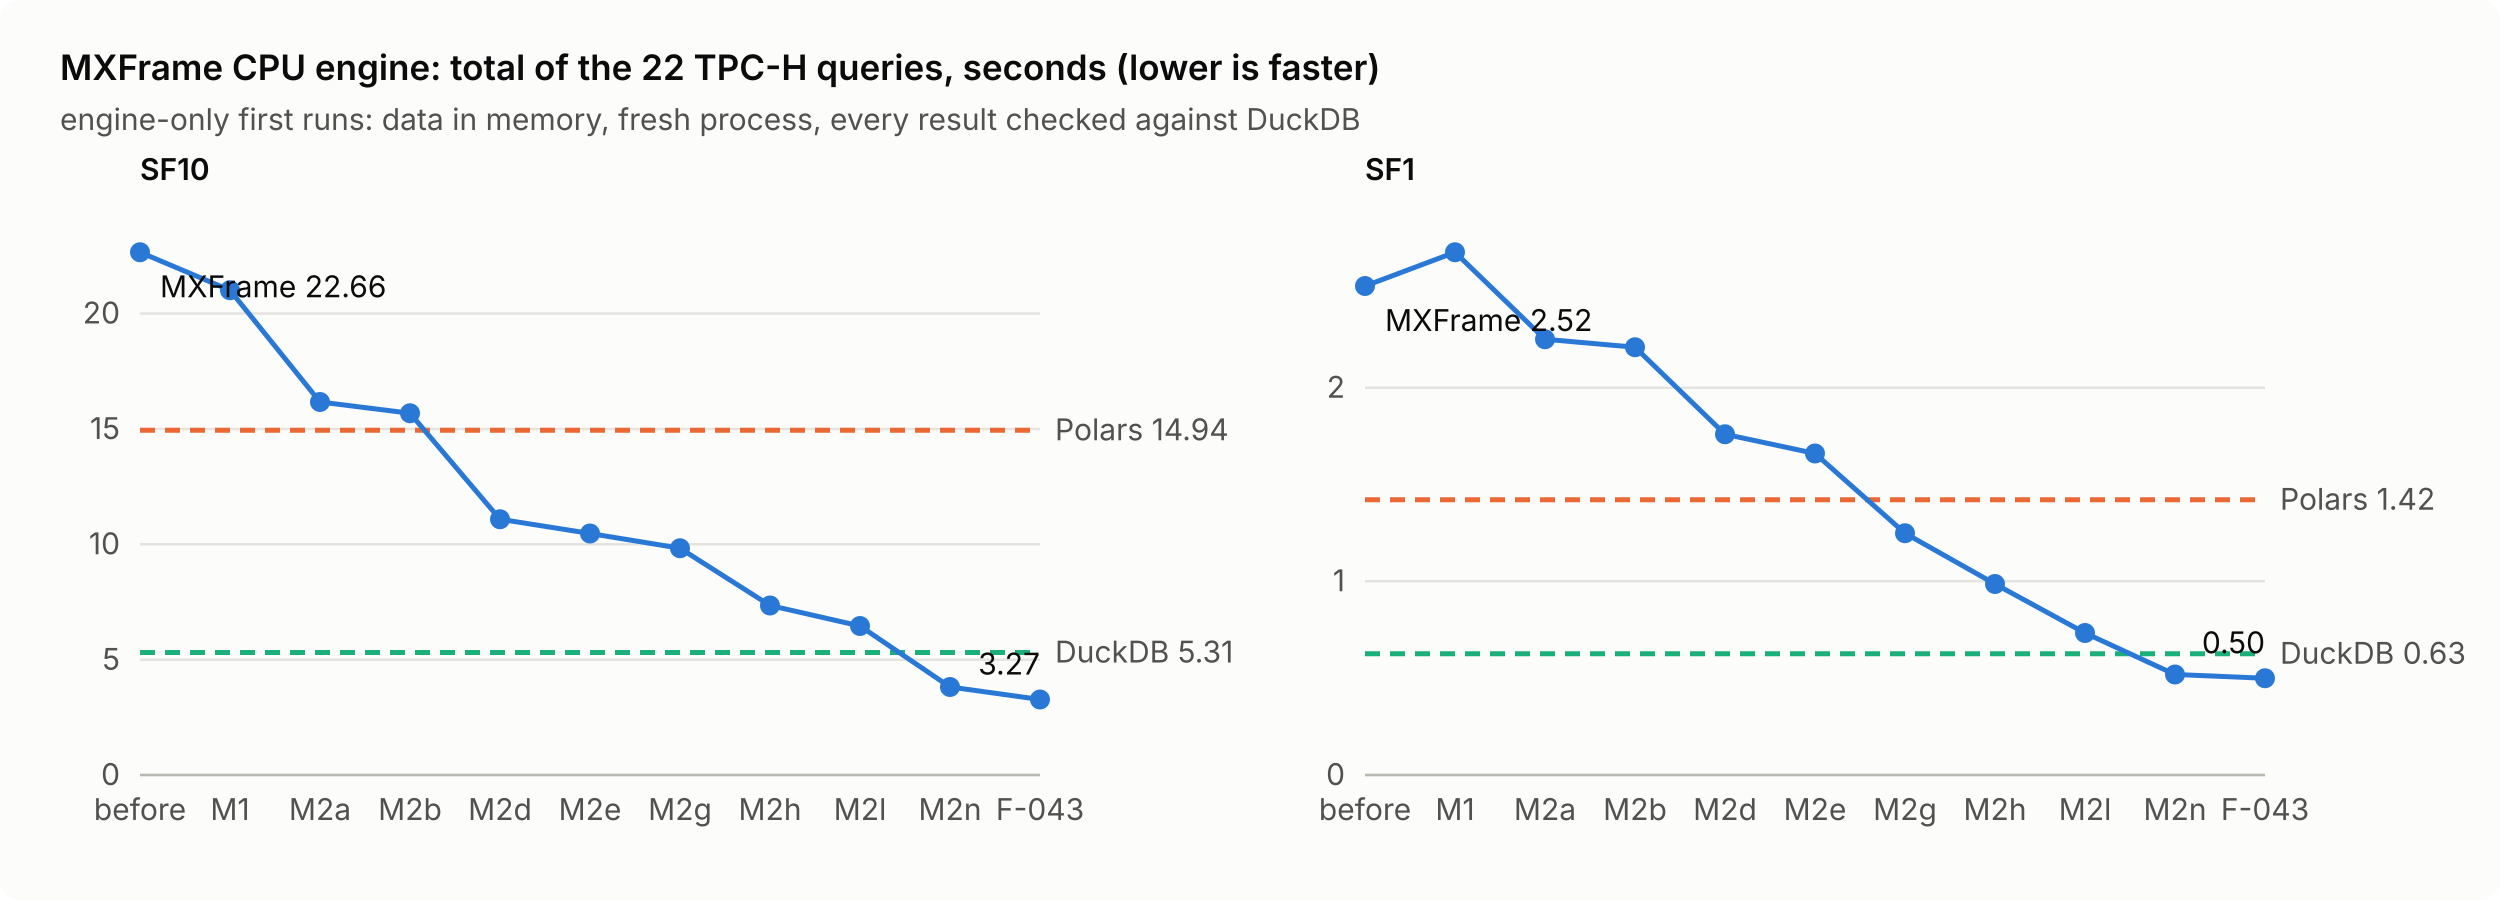
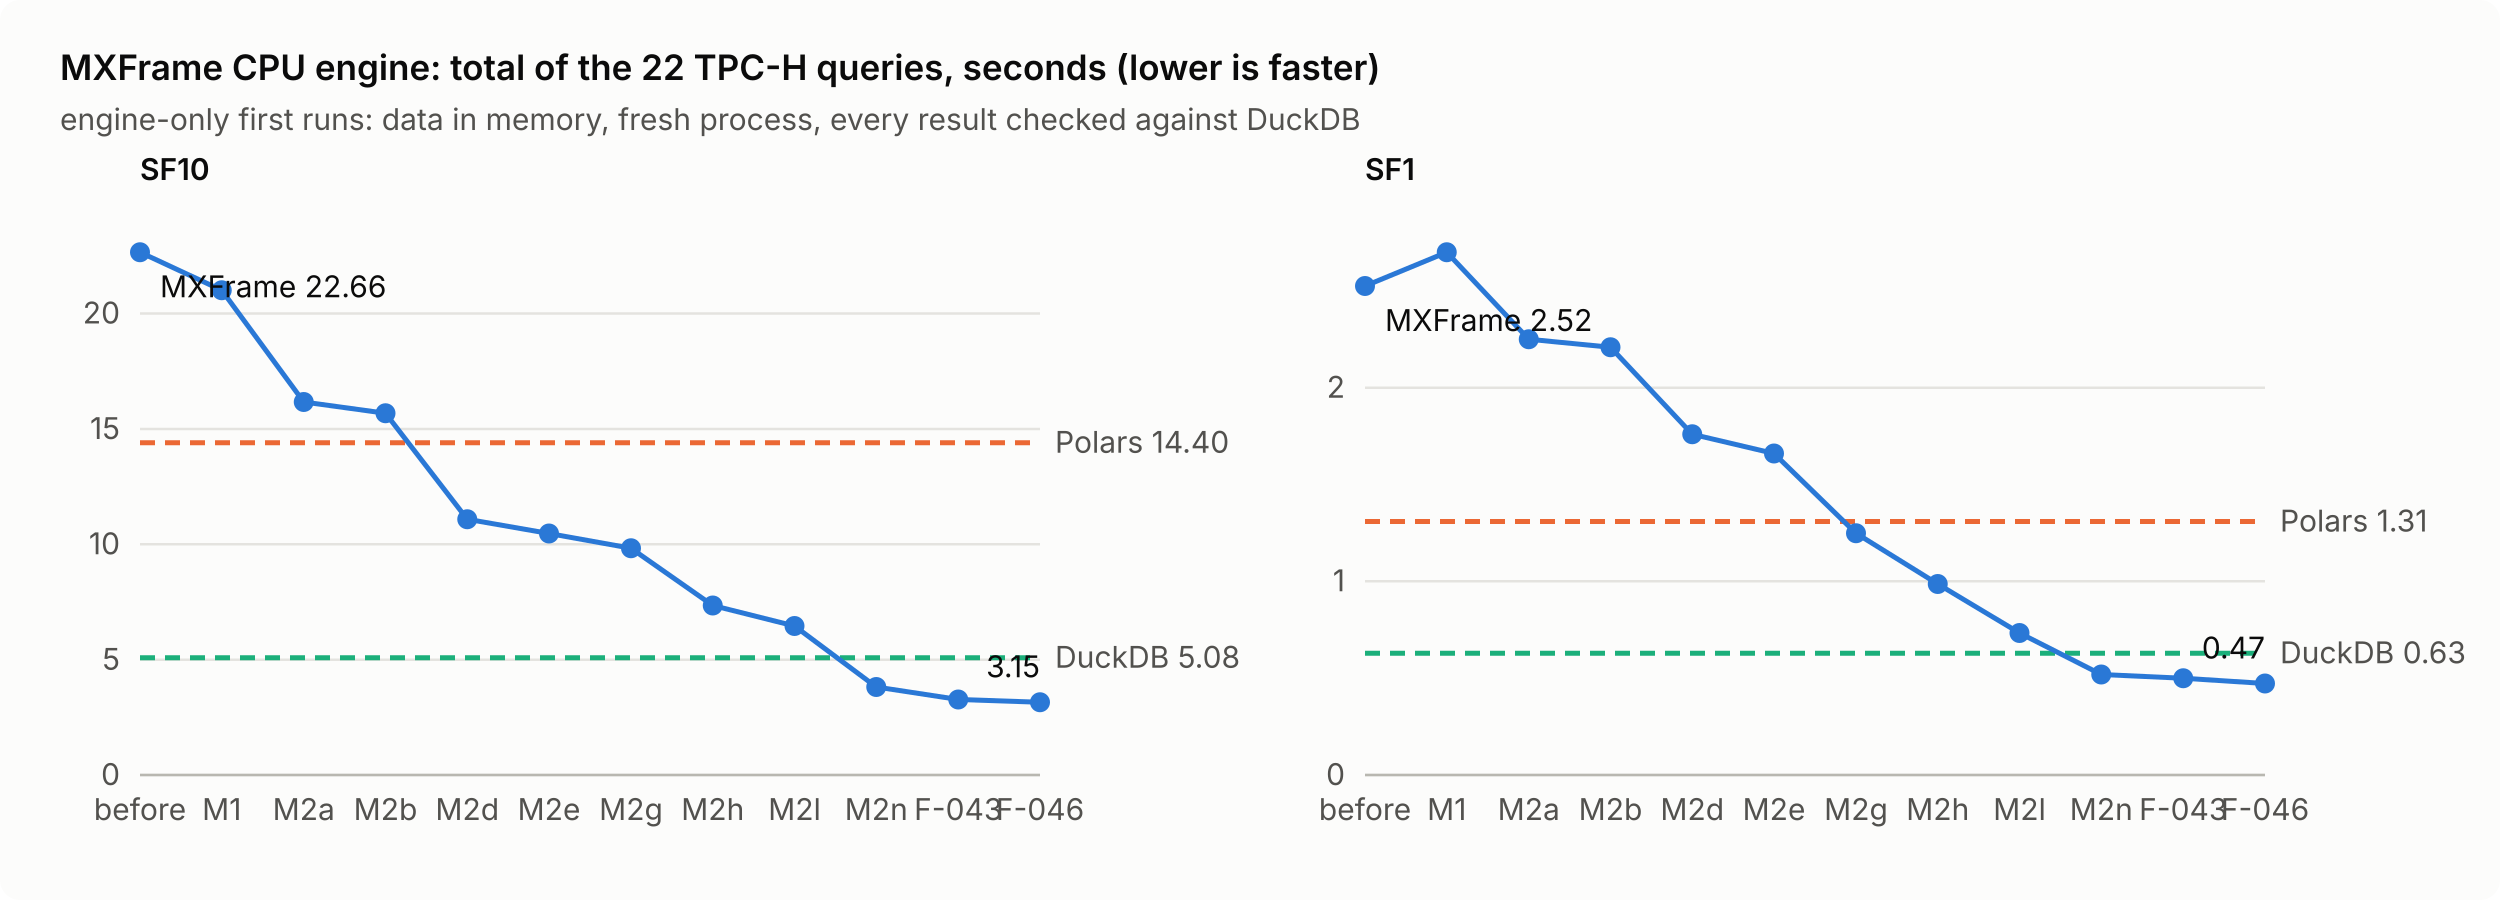
<svg xmlns="http://www.w3.org/2000/svg" width="1000" height="360" viewBox="0 0 1000 360" role="img" aria-label="MXFrame engine-only TPC-H total per milestone, against Polars and DuckDB">
  <style>
  .bg { fill: #fcfcfb } .t1 { fill: #0b0b0b } .t2 { fill: #52514e } .grid { stroke: #e4e3df }
  .axis { stroke: #b8b7b0 } .mx { stroke: #2a78d6; fill: #2a78d6 } .mxl { stroke: #2a78d6; fill: none } .pl { stroke: #eb6834 } .dk { stroke: #1baf7a }
  .fast { fill: #2a78d6 } .slow { fill: #e34948 } .mid { stroke: #8f8e88 }
  @media (prefers-color-scheme: dark) {
    .bg { fill: #1a1a19 } .t1 { fill: #f0efec } .t2 { fill: #c3c2b7 } .grid { stroke: #383835 }
    .axis { stroke: #5c5b57 } .mx { stroke: #3987e5; fill: #3987e5 } .mxl { stroke: #3987e5; fill: none } .pl { stroke: #d95926 } .dk { stroke: #199e70 }
    .fast { fill: #3987e5 } .slow { fill: #e66767 } .mid { stroke: #8f8e88 }
  }
  text { font-family: ui-sans-serif, system-ui, -apple-system, "Segoe UI", sans-serif; font-size: 12px }
  .title { font-size: 14px; font-weight: 600 }
</style>
  <rect class="bg" width="1000" height="360" rx="8" />
  <text class="t1 title" x="24" y="32">MXFrame CPU engine: total of the 22 TPC-H queries, seconds (lower is faster)</text>
  <text class="t2" x="24" y="52">engine-only first runs: data in memory, fresh process, every result checked against DuckDB</text>
  <text class="t1" x="56" y="72" font-weight="600">SF10</text>
  <line class="grid" x1="56" x2="416" y1="310.0" y2="310.0" />
  <text class="t2" x="48" y="314.0" text-anchor="end">0</text>
  <line class="grid" x1="56" x2="416" y1="263.9" y2="263.9" />
  <text class="t2" x="48" y="267.9" text-anchor="end">5</text>
  <line class="grid" x1="56" x2="416" y1="217.7" y2="217.7" />
  <text class="t2" x="48" y="221.7" text-anchor="end">10</text>
  <line class="grid" x1="56" x2="416" y1="171.6" y2="171.6" />
  <text class="t2" x="48" y="175.6" text-anchor="end">15</text>
  <line class="grid" x1="56" x2="416" y1="125.4" y2="125.4" />
  <text class="t2" x="48" y="129.4" text-anchor="end">20</text>
  <line class="axis" x1="56" x2="416" y1="310.0" y2="310.0" />
-   <line class="pl" stroke-width="2" stroke-dasharray="6 4" x1="56" x2="416" y1="172.1" y2="172.1" />
-   <text class="t2" x="422" y="176.1">Polars 14.94</text>
-   <line class="dk" stroke-width="2" stroke-dasharray="6 4" x1="56" x2="416" y1="261.0" y2="261.0" />
-   <text class="t2" x="422" y="265.0">DuckDB 5.31</text>
-   <path class="mxl" stroke-width="2" d="M56.0,100.9 L92.0,116.1 L128.0,160.8 L164.0,165.3 L200.0,207.7 L236.0,213.4 L272.0,219.3 L308.0,242.2 L344.0,250.4 L380.0,274.8 L416.0,279.8" />
+   <line class="pl" stroke-width="2" stroke-dasharray="6 4" x1="56" x2="416" y1="177.1" y2="177.1" />
+   <text class="t2" x="422" y="181.1">Polars 14.40</text>
+   <line class="dk" stroke-width="2" stroke-dasharray="6 4" x1="56" x2="416" y1="263.1" y2="263.1" />
+   <text class="t2" x="422" y="267.1">DuckDB 5.08</text>
+   <path class="mxl" stroke-width="2" d="M56.0,100.9 L88.7,116.1 L121.5,160.8 L154.2,165.3 L186.9,207.7 L219.6,213.4 L252.4,219.3 L285.1,242.2 L317.8,250.4 L350.5,274.8 L383.3,279.8 L416.0,280.9" />
  <circle class="mx" cx="56.0" cy="100.9" r="4" stroke-width="2" style="stroke: var(--bg, transparent)" />
  <text class="t2" x="56.0" y="328" text-anchor="middle">before</text>
-   <circle class="mx" cx="92.0" cy="116.1" r="4" stroke-width="2" style="stroke: var(--bg, transparent)" />
-   <text class="t2" x="92.0" y="328" text-anchor="middle">M1</text>
-   <circle class="mx" cx="128.0" cy="160.8" r="4" stroke-width="2" style="stroke: var(--bg, transparent)" />
-   <text class="t2" x="128.0" y="328" text-anchor="middle">M2a</text>
-   <circle class="mx" cx="164.0" cy="165.3" r="4" stroke-width="2" style="stroke: var(--bg, transparent)" />
-   <text class="t2" x="164.0" y="328" text-anchor="middle">M2b</text>
-   <circle class="mx" cx="200.0" cy="207.7" r="4" stroke-width="2" style="stroke: var(--bg, transparent)" />
-   <text class="t2" x="200.0" y="328" text-anchor="middle">M2d</text>
-   <circle class="mx" cx="236.0" cy="213.4" r="4" stroke-width="2" style="stroke: var(--bg, transparent)" />
-   <text class="t2" x="236.0" y="328" text-anchor="middle">M2e</text>
-   <circle class="mx" cx="272.0" cy="219.3" r="4" stroke-width="2" style="stroke: var(--bg, transparent)" />
-   <text class="t2" x="272.0" y="328" text-anchor="middle">M2g</text>
-   <circle class="mx" cx="308.0" cy="242.2" r="4" stroke-width="2" style="stroke: var(--bg, transparent)" />
-   <text class="t2" x="308.0" y="328" text-anchor="middle">M2h</text>
-   <circle class="mx" cx="344.0" cy="250.4" r="4" stroke-width="2" style="stroke: var(--bg, transparent)" />
-   <text class="t2" x="344.0" y="328" text-anchor="middle">M2l</text>
-   <circle class="mx" cx="380.0" cy="274.8" r="4" stroke-width="2" style="stroke: var(--bg, transparent)" />
-   <text class="t2" x="380.0" y="328" text-anchor="middle">M2n</text>
-   <circle class="mx" cx="416.0" cy="279.8" r="4" stroke-width="2" style="stroke: var(--bg, transparent)" />
-   <text class="t2" x="416.0" y="328" text-anchor="middle">F-043</text>
+   <circle class="mx" cx="88.7" cy="116.1" r="4" stroke-width="2" style="stroke: var(--bg, transparent)" />
+   <text class="t2" x="88.7" y="328" text-anchor="middle">M1</text>
+   <circle class="mx" cx="121.5" cy="160.8" r="4" stroke-width="2" style="stroke: var(--bg, transparent)" />
+   <text class="t2" x="121.5" y="328" text-anchor="middle">M2a</text>
+   <circle class="mx" cx="154.2" cy="165.3" r="4" stroke-width="2" style="stroke: var(--bg, transparent)" />
+   <text class="t2" x="154.2" y="328" text-anchor="middle">M2b</text>
+   <circle class="mx" cx="186.9" cy="207.7" r="4" stroke-width="2" style="stroke: var(--bg, transparent)" />
+   <text class="t2" x="186.9" y="328" text-anchor="middle">M2d</text>
+   <circle class="mx" cx="219.6" cy="213.4" r="4" stroke-width="2" style="stroke: var(--bg, transparent)" />
+   <text class="t2" x="219.6" y="328" text-anchor="middle">M2e</text>
+   <circle class="mx" cx="252.4" cy="219.3" r="4" stroke-width="2" style="stroke: var(--bg, transparent)" />
+   <text class="t2" x="252.4" y="328" text-anchor="middle">M2g</text>
+   <circle class="mx" cx="285.1" cy="242.2" r="4" stroke-width="2" style="stroke: var(--bg, transparent)" />
+   <text class="t2" x="285.1" y="328" text-anchor="middle">M2h</text>
+   <circle class="mx" cx="317.8" cy="250.4" r="4" stroke-width="2" style="stroke: var(--bg, transparent)" />
+   <text class="t2" x="317.8" y="328" text-anchor="middle">M2l</text>
+   <circle class="mx" cx="350.5" cy="274.8" r="4" stroke-width="2" style="stroke: var(--bg, transparent)" />
+   <text class="t2" x="350.5" y="328" text-anchor="middle">M2n</text>
+   <circle class="mx" cx="383.3" cy="279.8" r="4" stroke-width="2" style="stroke: var(--bg, transparent)" />
+   <text class="t2" x="383.3" y="328" text-anchor="middle">F-043</text>
+   <circle class="mx" cx="416.0" cy="280.9" r="4" stroke-width="2" style="stroke: var(--bg, transparent)" />
+   <text class="t2" x="416.0" y="328" text-anchor="middle">F-046</text>
  <text class="t1" x="64.0" y="118.9">MXFrame 22.66</text>
-   <text class="t1" x="416.0" y="269.8" text-anchor="end">3.27</text>
+   <text class="t1" x="416.0" y="270.9" text-anchor="end">3.15</text>
  <text class="t1" x="546" y="72" font-weight="600">SF1</text>
  <line class="grid" x1="546" x2="906" y1="310.0" y2="310.0" />
  <text class="t2" x="538" y="314.0" text-anchor="end">0</text>
  <line class="grid" x1="546" x2="906" y1="232.5" y2="232.5" />
  <text class="t2" x="538" y="236.5" text-anchor="end">1</text>
  <line class="grid" x1="546" x2="906" y1="155.1" y2="155.1" />
  <text class="t2" x="538" y="159.1" text-anchor="end">2</text>
  <line class="axis" x1="546" x2="906" y1="310.0" y2="310.0" />
-   <line class="pl" stroke-width="2" stroke-dasharray="6 4" x1="546" x2="906" y1="199.9" y2="199.9" />
-   <text class="t2" x="912" y="203.9">Polars 1.42</text>
-   <line class="dk" stroke-width="2" stroke-dasharray="6 4" x1="546" x2="906" y1="261.5" y2="261.5" />
-   <text class="t2" x="912" y="265.5">DuckDB 0.63</text>
-   <path class="mxl" stroke-width="2" d="M546.0,114.4 L582.0,100.9 L618.0,135.7 L654.0,138.9 L690.0,173.7 L726.0,181.4 L762.0,213.3 L798.0,233.6 L834.0,253.2 L870.0,269.8 L906.0,271.3" />
+   <line class="pl" stroke-width="2" stroke-dasharray="6 4" x1="546" x2="906" y1="208.6" y2="208.6" />
+   <text class="t2" x="912" y="212.6">Polars 1.31</text>
+   <line class="dk" stroke-width="2" stroke-dasharray="6 4" x1="546" x2="906" y1="261.3" y2="261.3" />
+   <text class="t2" x="912" y="265.3">DuckDB 0.63</text>
+   <path class="mxl" stroke-width="2" d="M546.0,114.4 L578.7,100.9 L611.5,135.7 L644.2,138.9 L676.9,173.7 L709.6,181.4 L742.4,213.3 L775.1,233.6 L807.8,253.2 L840.5,269.8 L873.3,271.3 L906.0,273.4" />
  <circle class="mx" cx="546.0" cy="114.4" r="4" stroke-width="2" style="stroke: var(--bg, transparent)" />
  <text class="t2" x="546.0" y="328" text-anchor="middle">before</text>
-   <circle class="mx" cx="582.0" cy="100.9" r="4" stroke-width="2" style="stroke: var(--bg, transparent)" />
-   <text class="t2" x="582.0" y="328" text-anchor="middle">M1</text>
-   <circle class="mx" cx="618.0" cy="135.7" r="4" stroke-width="2" style="stroke: var(--bg, transparent)" />
-   <text class="t2" x="618.0" y="328" text-anchor="middle">M2a</text>
-   <circle class="mx" cx="654.0" cy="138.9" r="4" stroke-width="2" style="stroke: var(--bg, transparent)" />
-   <text class="t2" x="654.0" y="328" text-anchor="middle">M2b</text>
-   <circle class="mx" cx="690.0" cy="173.7" r="4" stroke-width="2" style="stroke: var(--bg, transparent)" />
-   <text class="t2" x="690.0" y="328" text-anchor="middle">M2d</text>
-   <circle class="mx" cx="726.0" cy="181.4" r="4" stroke-width="2" style="stroke: var(--bg, transparent)" />
-   <text class="t2" x="726.0" y="328" text-anchor="middle">M2e</text>
-   <circle class="mx" cx="762.0" cy="213.3" r="4" stroke-width="2" style="stroke: var(--bg, transparent)" />
-   <text class="t2" x="762.0" y="328" text-anchor="middle">M2g</text>
-   <circle class="mx" cx="798.0" cy="233.6" r="4" stroke-width="2" style="stroke: var(--bg, transparent)" />
-   <text class="t2" x="798.0" y="328" text-anchor="middle">M2h</text>
-   <circle class="mx" cx="834.0" cy="253.2" r="4" stroke-width="2" style="stroke: var(--bg, transparent)" />
-   <text class="t2" x="834.0" y="328" text-anchor="middle">M2l</text>
-   <circle class="mx" cx="870.0" cy="269.8" r="4" stroke-width="2" style="stroke: var(--bg, transparent)" />
-   <text class="t2" x="870.0" y="328" text-anchor="middle">M2n</text>
-   <circle class="mx" cx="906.0" cy="271.3" r="4" stroke-width="2" style="stroke: var(--bg, transparent)" />
-   <text class="t2" x="906.0" y="328" text-anchor="middle">F-043</text>
+   <circle class="mx" cx="578.7" cy="100.9" r="4" stroke-width="2" style="stroke: var(--bg, transparent)" />
+   <text class="t2" x="578.7" y="328" text-anchor="middle">M1</text>
+   <circle class="mx" cx="611.5" cy="135.7" r="4" stroke-width="2" style="stroke: var(--bg, transparent)" />
+   <text class="t2" x="611.5" y="328" text-anchor="middle">M2a</text>
+   <circle class="mx" cx="644.2" cy="138.9" r="4" stroke-width="2" style="stroke: var(--bg, transparent)" />
+   <text class="t2" x="644.2" y="328" text-anchor="middle">M2b</text>
+   <circle class="mx" cx="676.9" cy="173.7" r="4" stroke-width="2" style="stroke: var(--bg, transparent)" />
+   <text class="t2" x="676.9" y="328" text-anchor="middle">M2d</text>
+   <circle class="mx" cx="709.6" cy="181.4" r="4" stroke-width="2" style="stroke: var(--bg, transparent)" />
+   <text class="t2" x="709.6" y="328" text-anchor="middle">M2e</text>
+   <circle class="mx" cx="742.4" cy="213.3" r="4" stroke-width="2" style="stroke: var(--bg, transparent)" />
+   <text class="t2" x="742.4" y="328" text-anchor="middle">M2g</text>
+   <circle class="mx" cx="775.1" cy="233.6" r="4" stroke-width="2" style="stroke: var(--bg, transparent)" />
+   <text class="t2" x="775.1" y="328" text-anchor="middle">M2h</text>
+   <circle class="mx" cx="807.8" cy="253.2" r="4" stroke-width="2" style="stroke: var(--bg, transparent)" />
+   <text class="t2" x="807.8" y="328" text-anchor="middle">M2l</text>
+   <circle class="mx" cx="840.5" cy="269.8" r="4" stroke-width="2" style="stroke: var(--bg, transparent)" />
+   <text class="t2" x="840.5" y="328" text-anchor="middle">M2n</text>
+   <circle class="mx" cx="873.3" cy="271.3" r="4" stroke-width="2" style="stroke: var(--bg, transparent)" />
+   <text class="t2" x="873.3" y="328" text-anchor="middle">F-043</text>
+   <circle class="mx" cx="906.0" cy="273.4" r="4" stroke-width="2" style="stroke: var(--bg, transparent)" />
+   <text class="t2" x="906.0" y="328" text-anchor="middle">F-046</text>
  <text class="t1" x="554.0" y="132.4">MXFrame 2.52</text>
-   <text class="t1" x="906.0" y="261.3" text-anchor="end">0.50</text>
+   <text class="t1" x="906.0" y="263.4" text-anchor="end">0.47</text>
</svg>
